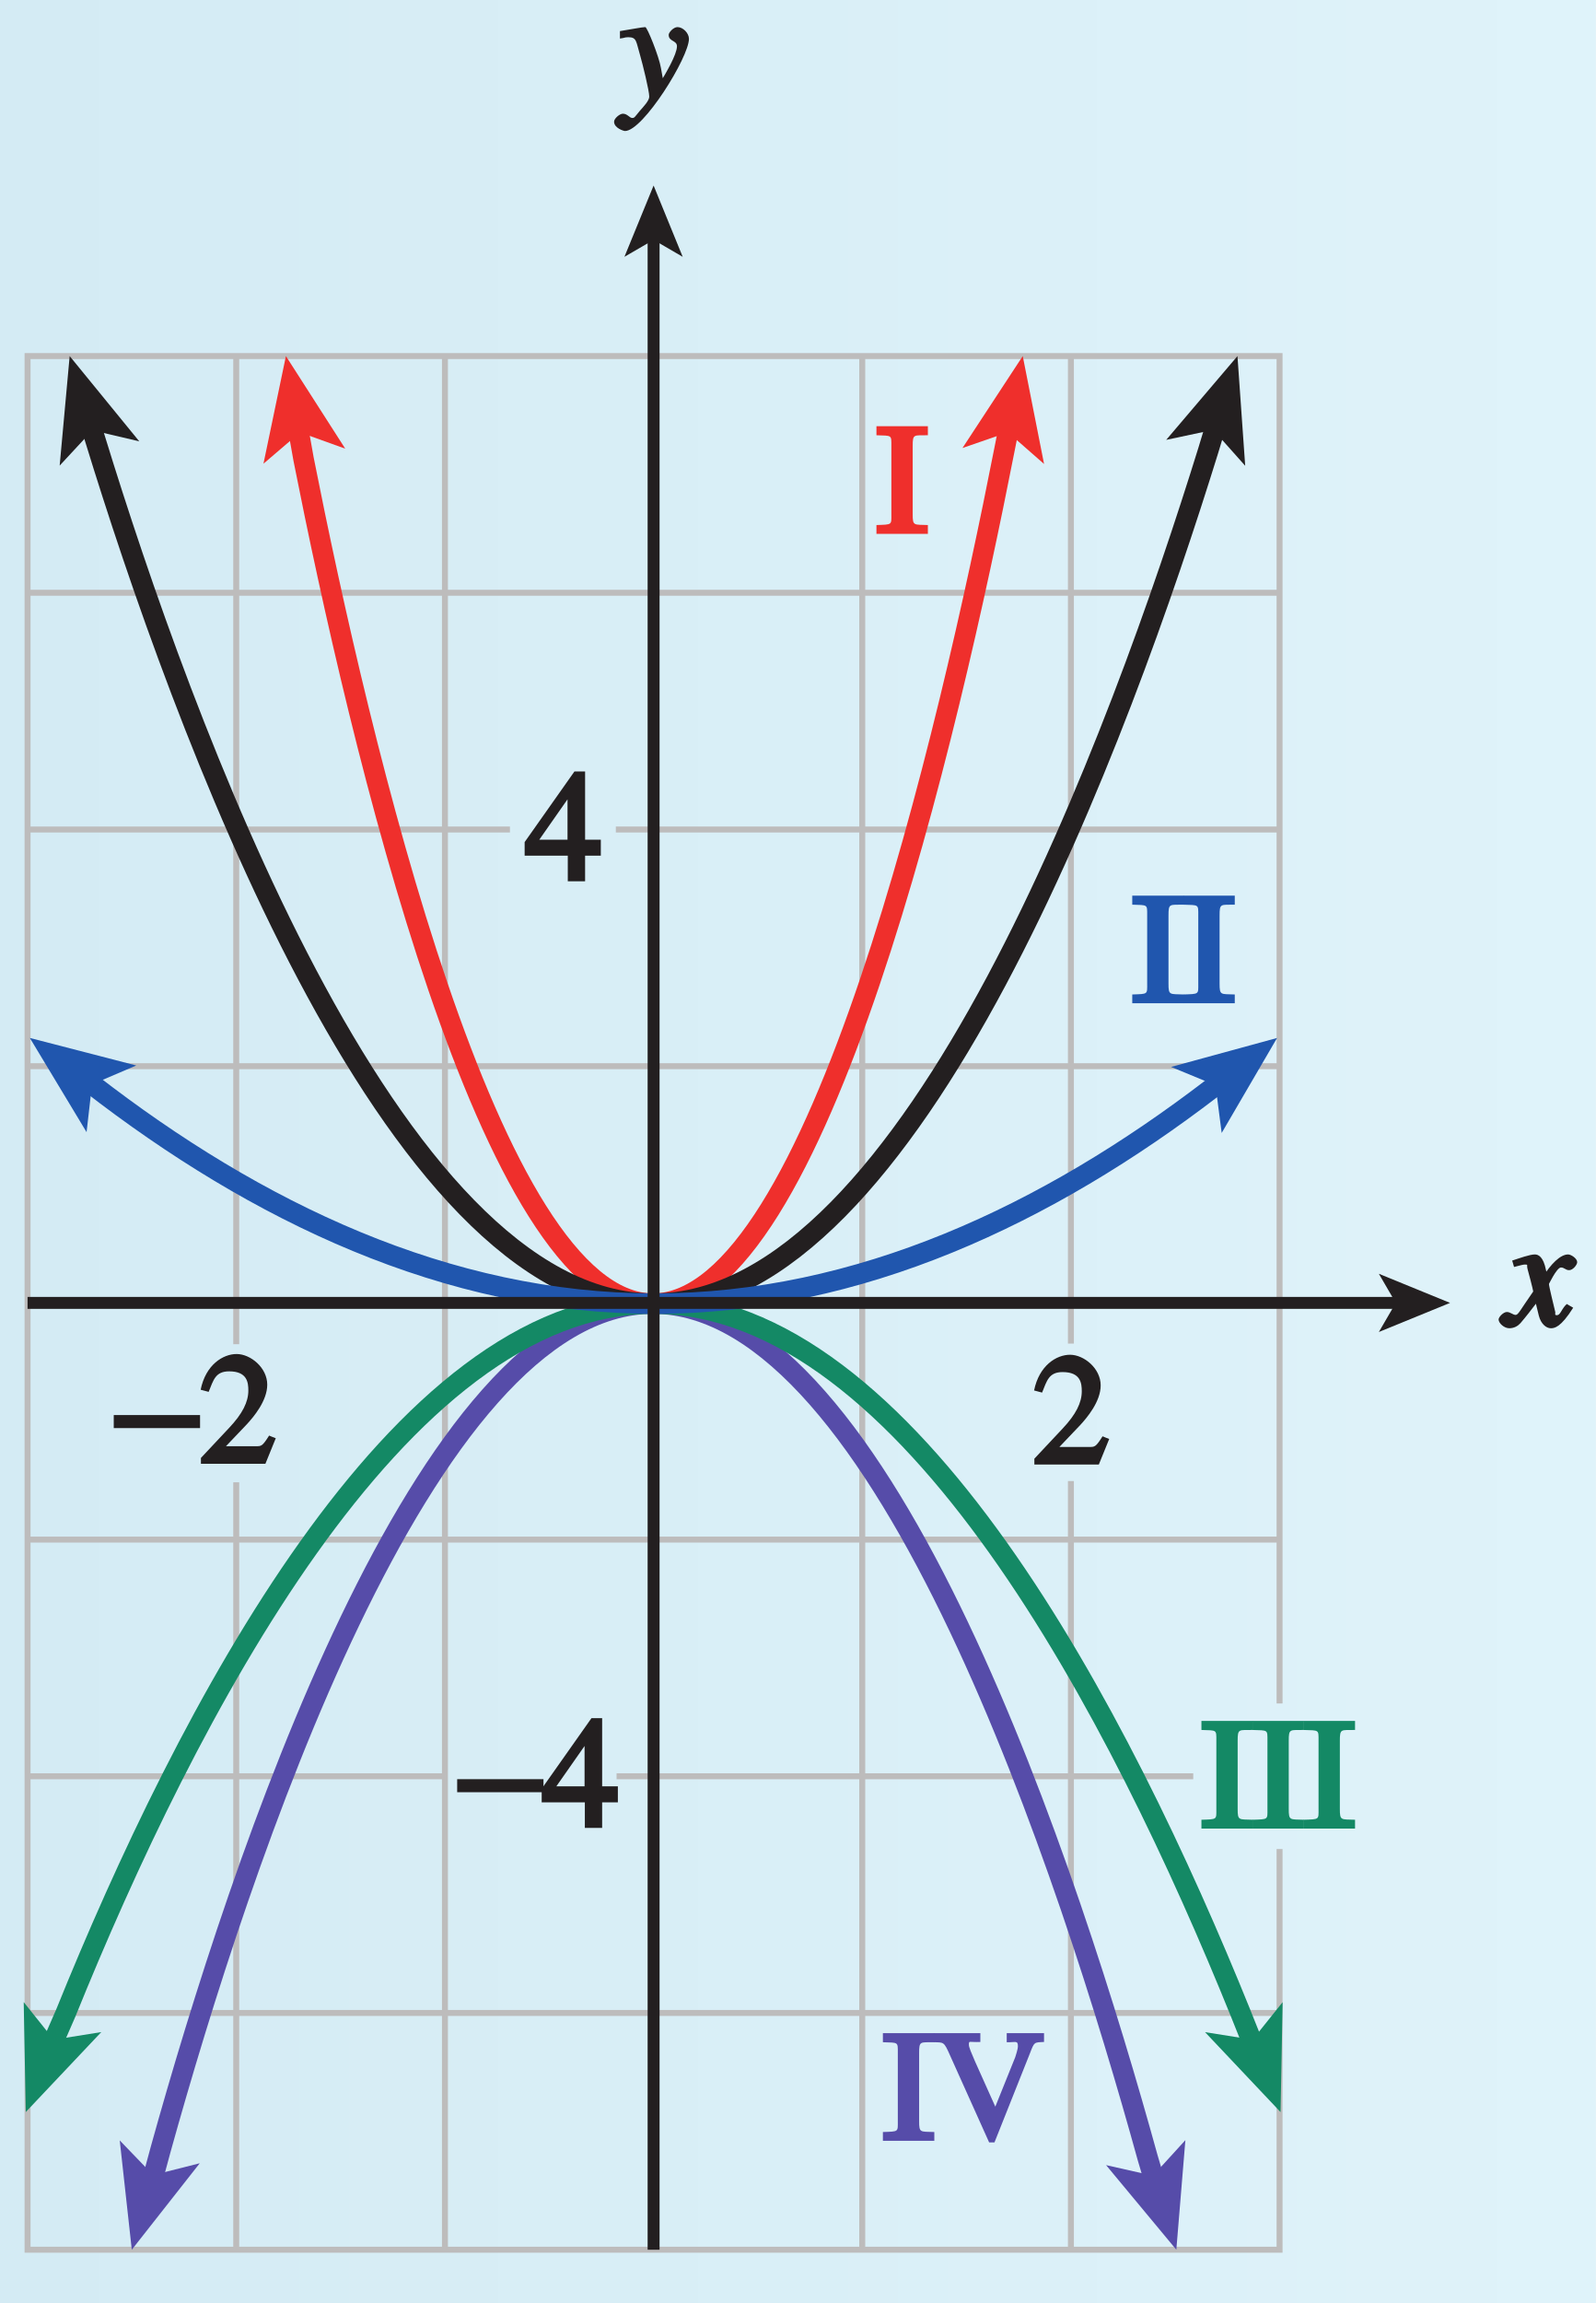
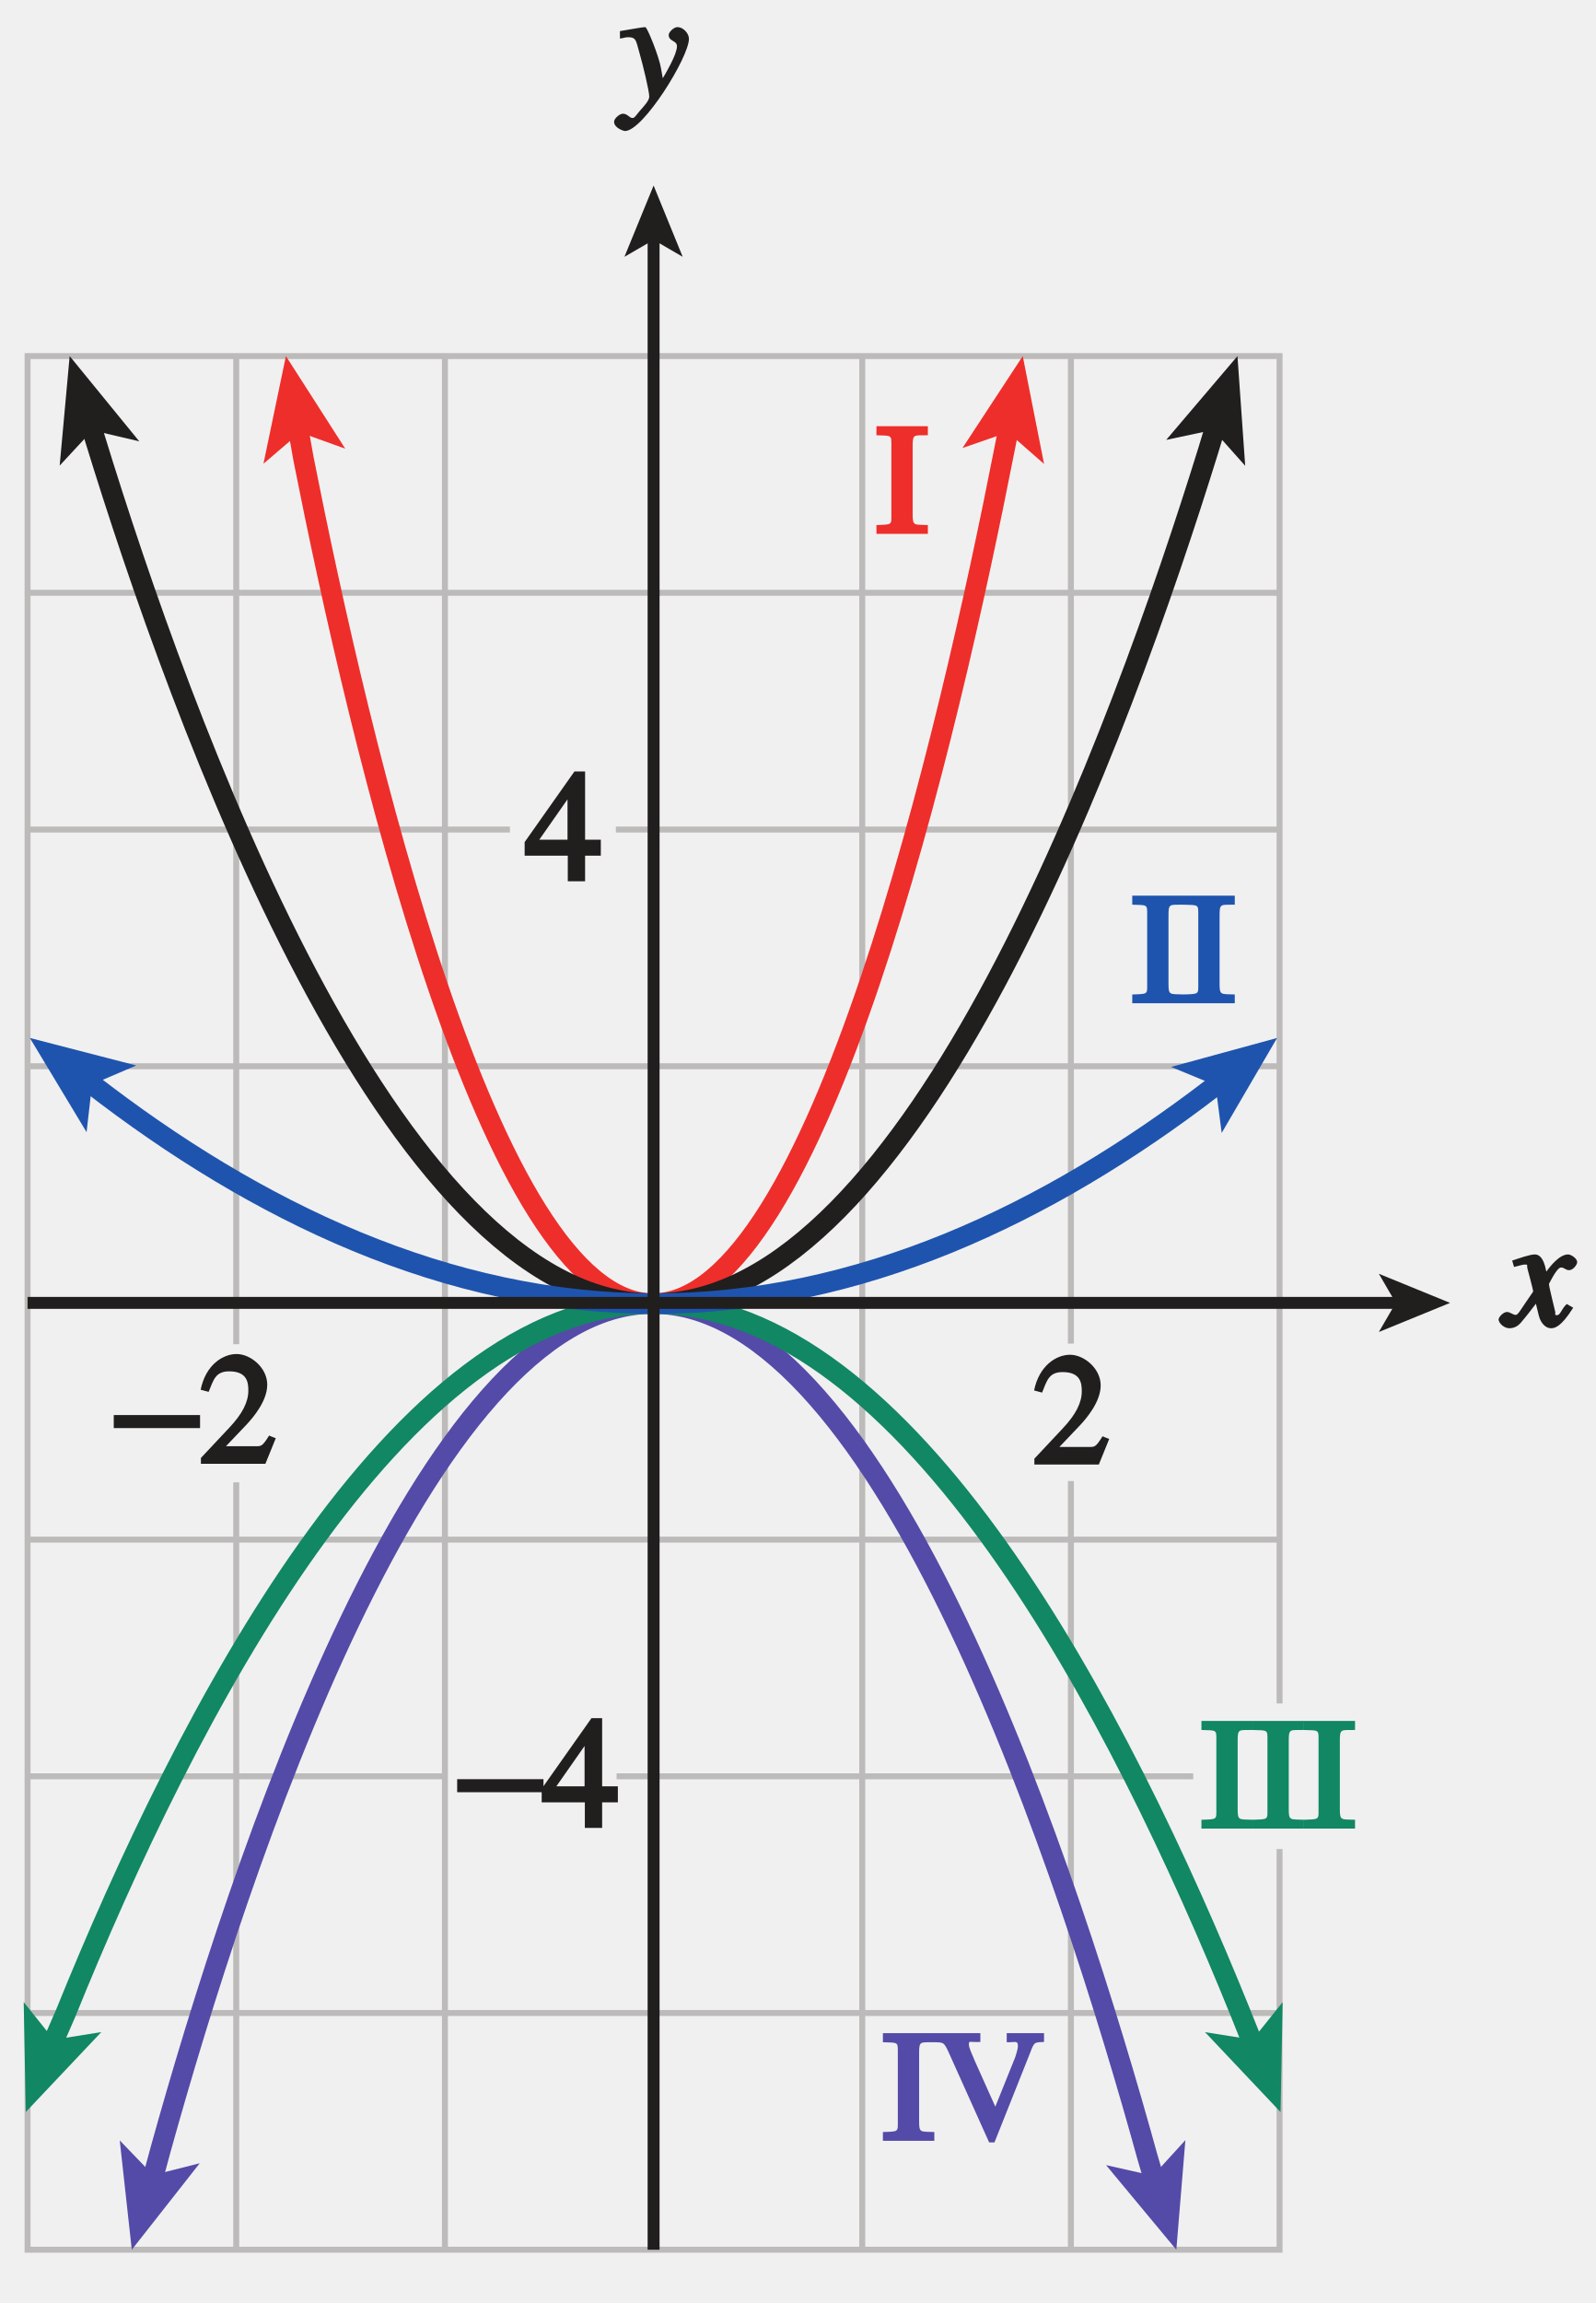
- <svg xmlns="http://www.w3.org/2000/svg" xmlns:xlink="http://www.w3.org/1999/xlink" width="93.6pt" height="135.042pt" viewBox="0 0 93.6 135.042" version="1.1">
-   <defs>
-     <g>
+ <svg xmlns="http://www.w3.org/2000/svg" xmlns:xlink="http://www.w3.org/1999/xlink" width="93.6pt" height="135.042pt" viewBox="0 0 93.6 135.042" version="1.1" id="svg2">
+   <defs id="defs4">
+     <g id="g6">
      <symbol overflow="visible" id="glyph0-0">
-         <path style="stroke:none;" d="" />
+         <path style="stroke:none;" d="" id="path9" />
      </symbol>
      <symbol overflow="visible" id="glyph0-1">
-         <path style="stroke:none;" d="M 0.141 -3.594 C 0.25 -3.625 0.312 -3.641 0.438 -3.641 C 0.953 -3.641 0.891 -3.391 1.141 -2.562 C 1.281 -2.078 1.672 -0.5 1.672 -0.156 C 1.672 0.078 1.344 0.422 1.109 0.688 C 0.812 1.047 0.812 1.094 0.672 1.094 C 0.516 1.094 0.391 0.844 0.125 0.844 C -0.062 0.844 -0.391 1.125 -0.391 1.312 C -0.391 1.688 0.172 1.859 0.25 1.859 C 1.312 1.859 4 -2.469 4 -3.547 C 4 -3.875 3.656 -4.234 3.328 -4.234 C 3.094 -4.234 2.812 -3.922 2.812 -3.781 C 2.812 -3.375 3.297 -3.469 3.297 -3.109 C 3.297 -2.625 2.641 -1.516 2.25 -0.875 L 2.547 -0.781 L 2.359 -1.828 C 2.25 -2.5 1.547 -4.25 1.438 -4.234 C 1.266 -4.234 0.562 -4.094 -0.047 -4 L -0.047 -3.562 Z M 0.141 -3.594 " />
+         <path style="stroke:none;" d="M 0.141 -3.594 C 0.25 -3.625 0.312 -3.641 0.438 -3.641 C 0.953 -3.641 0.891 -3.391 1.141 -2.562 C 1.281 -2.078 1.672 -0.5 1.672 -0.156 C 1.672 0.078 1.344 0.422 1.109 0.688 C 0.812 1.047 0.812 1.094 0.672 1.094 C 0.516 1.094 0.391 0.844 0.125 0.844 C -0.062 0.844 -0.391 1.125 -0.391 1.312 C -0.391 1.688 0.172 1.859 0.25 1.859 C 1.312 1.859 4 -2.469 4 -3.547 C 4 -3.875 3.656 -4.234 3.328 -4.234 C 3.094 -4.234 2.812 -3.922 2.812 -3.781 C 2.812 -3.375 3.297 -3.469 3.297 -3.109 C 3.297 -2.625 2.641 -1.516 2.25 -0.875 L 2.547 -0.781 L 2.359 -1.828 C 2.25 -2.5 1.547 -4.25 1.438 -4.234 C 1.266 -4.234 0.562 -4.094 -0.047 -4 L -0.047 -3.562 Z M 0.141 -3.594 " id="path12" />
      </symbol>
      <symbol overflow="visible" id="glyph0-2">
-         <path style="stroke:none;" d="M 3.484 -1.234 C 3.25 -0.969 3.188 -0.672 3 -0.672 C 2.828 -0.672 2.938 -0.75 2.891 -0.906 C 2.844 -1.125 2.531 -2.344 2.531 -2.516 L 2.484 -2.406 C 2.484 -2.406 2.984 -3.469 3.234 -3.469 C 3.438 -3.469 3.5 -3.312 3.719 -3.312 C 3.938 -3.312 4.188 -3.625 4.188 -3.781 C 4.188 -4 3.828 -4.234 3.656 -4.234 C 3.188 -4.234 2.641 -3.656 2.172 -2.922 L 2.469 -2.812 L 2.359 -3.312 C 2.203 -4.109 1.906 -4.234 1.703 -4.234 C 1.406 -4.234 0.812 -4.016 0.375 -3.875 L 0.484 -3.5 C 0.906 -3.609 1.031 -3.641 1.109 -3.641 C 1.344 -3.641 1.203 -3.641 1.281 -3.359 C 1.297 -3.328 1.609 -2.125 1.609 -2.062 C 0.844 -0.969 0.734 -0.688 0.578 -0.688 C 0.422 -0.688 0.266 -0.859 0.062 -0.859 C -0.141 -0.859 -0.422 -0.562 -0.422 -0.422 C -0.422 -0.203 -0.094 0.094 0.203 0.094 C 0.484 0.094 0.703 -0.031 0.859 -0.203 C 1.156 -0.547 1.531 -1.031 1.766 -1.344 L 1.938 -0.641 C 2.062 -0.156 2.375 0.094 2.641 0.094 C 2.844 0.094 3.219 0.062 3.953 -1.109 L 3.578 -1.328 Z M 3.484 -1.234 " />
+         <path style="stroke:none;" d="M 3.484 -1.234 C 3.25 -0.969 3.188 -0.672 3 -0.672 C 2.828 -0.672 2.938 -0.75 2.891 -0.906 C 2.844 -1.125 2.531 -2.344 2.531 -2.516 L 2.484 -2.406 C 2.484 -2.406 2.984 -3.469 3.234 -3.469 C 3.438 -3.469 3.5 -3.312 3.719 -3.312 C 3.938 -3.312 4.188 -3.625 4.188 -3.781 C 4.188 -4 3.828 -4.234 3.656 -4.234 C 3.188 -4.234 2.641 -3.656 2.172 -2.922 L 2.469 -2.812 L 2.359 -3.312 C 2.203 -4.109 1.906 -4.234 1.703 -4.234 C 1.406 -4.234 0.812 -4.016 0.375 -3.875 L 0.484 -3.5 C 0.906 -3.609 1.031 -3.641 1.109 -3.641 C 1.344 -3.641 1.203 -3.641 1.281 -3.359 C 1.297 -3.328 1.609 -2.125 1.609 -2.062 C 0.844 -0.969 0.734 -0.688 0.578 -0.688 C 0.422 -0.688 0.266 -0.859 0.062 -0.859 C -0.141 -0.859 -0.422 -0.562 -0.422 -0.422 C -0.422 -0.203 -0.094 0.094 0.203 0.094 C 0.484 0.094 0.703 -0.031 0.859 -0.203 C 1.156 -0.547 1.531 -1.031 1.766 -1.344 L 1.938 -0.641 C 2.062 -0.156 2.375 0.094 2.641 0.094 C 2.844 0.094 3.219 0.062 3.953 -1.109 L 3.578 -1.328 Z M 3.484 -1.234 " id="path15" />
      </symbol>
      <symbol overflow="visible" id="glyph1-0">
-         <path style="stroke:none;" d="" />
+         <path style="stroke:none;" d="" id="path18" />
      </symbol>
      <symbol overflow="visible" id="glyph1-1">
-         <path style="stroke:none;" d="M 0.156 0 L 3 0 L 3 -0.516 C 2.172 -0.547 2.109 -0.453 2.109 -1.156 L 2.109 -5.141 C 2.109 -5.875 2.172 -5.766 3 -5.781 L 3 -6.312 L -0.016 -6.312 L -0.016 -5.781 C 0.906 -5.75 0.859 -5.812 0.859 -5.141 L 0.859 -1.156 C 0.859 -0.516 0.922 -0.547 -0.016 -0.516 L -0.016 0 Z M 0.156 0 " />
+         <path style="stroke:none;" d="M 0.156 0 L 3 0 L 3 -0.516 C 2.172 -0.547 2.109 -0.453 2.109 -1.156 L 2.109 -5.141 C 2.109 -5.875 2.172 -5.766 3 -5.781 L 3 -6.312 L -0.016 -6.312 L -0.016 -5.781 C 0.906 -5.75 0.859 -5.812 0.859 -5.141 L 0.859 -1.156 C 0.859 -0.516 0.922 -0.547 -0.016 -0.516 L -0.016 0 Z M 0.156 0 " id="path21" />
      </symbol>
      <symbol overflow="visible" id="glyph1-2">
-         <path style="stroke:none;" d="M 6.266 -6.312 L 4.25 -6.312 L 4.25 -5.781 C 4.766 -5.766 4.906 -5.906 4.906 -5.547 C 4.906 -5.359 4.766 -4.969 4.75 -4.906 L 3.422 -1.609 L 3.75 -1.625 L 2.391 -4.656 C 2.188 -5.125 2.031 -5.484 2.031 -5.625 C 2.031 -5.906 2.031 -5.766 2.703 -5.797 L 2.703 -6.312 L -0.031 -6.312 L -0.031 -5.781 C 0.562 -5.766 0.562 -5.828 0.922 -5.016 L 3.219 0.094 L 3.531 0.094 L 5.609 -5.125 C 5.875 -5.812 5.844 -5.766 6.438 -5.797 L 6.438 -6.312 Z M 6.266 -6.312 " />
+         <path style="stroke:none;" d="M 6.266 -6.312 L 4.25 -6.312 L 4.25 -5.781 C 4.766 -5.766 4.906 -5.906 4.906 -5.547 C 4.906 -5.359 4.766 -4.969 4.75 -4.906 L 3.422 -1.609 L 3.75 -1.625 L 2.391 -4.656 C 2.188 -5.125 2.031 -5.484 2.031 -5.625 C 2.031 -5.906 2.031 -5.766 2.703 -5.797 L 2.703 -6.312 L -0.031 -6.312 L -0.031 -5.781 C 0.562 -5.766 0.562 -5.828 0.922 -5.016 L 3.219 0.094 L 3.531 0.094 L 5.609 -5.125 C 5.875 -5.812 5.844 -5.766 6.438 -5.797 L 6.438 -6.312 Z M 6.266 -6.312 " id="path24" />
      </symbol>
      <symbol overflow="visible" id="glyph1-3">
-         <path style="stroke:none;" d="M 4.25 -2.438 L 3.484 -2.438 L 3.484 -6.438 L 2.859 -6.438 L -0.062 -2.297 L -0.062 -1.5 L 2.469 -1.5 L 2.469 0 L 3.484 0 L 3.484 -1.5 L 4.406 -1.5 L 4.406 -2.438 Z M 2.625 -2.438 L 0.797 -2.438 L 2.688 -5.141 L 2.453 -5.141 L 2.453 -2.438 Z M 2.625 -2.438 " />
+         <path style="stroke:none;" d="M 4.25 -2.438 L 3.484 -2.438 L 3.484 -6.438 L 2.859 -6.438 L -0.062 -2.297 L -0.062 -1.5 L 2.469 -1.5 L 2.469 0 L 3.484 0 L 3.484 -1.5 L 4.406 -1.5 L 4.406 -2.438 Z M 2.625 -2.438 L 0.797 -2.438 L 2.688 -5.141 L 2.453 -5.141 L 2.453 -2.438 Z M 2.625 -2.438 " id="path27" />
      </symbol>
      <symbol overflow="visible" id="glyph1-4">
-         <path style="stroke:none;" d="M 4.281 -1.578 L 4.094 -1.656 C 3.688 -1.016 3.641 -1.031 3.297 -1.031 L 1.562 -1.031 L 2.781 -2.312 C 3.172 -2.734 3.984 -3.688 3.984 -4.641 C 3.984 -5.641 3 -6.438 2.188 -6.438 C 1.391 -6.438 0.375 -5.812 0.078 -4.344 L 0.547 -4.219 C 0.828 -4.906 0.938 -5.422 1.75 -5.422 C 2.812 -5.422 2.875 -4.766 2.875 -4.297 C 2.875 -3.625 2.531 -2.938 1.75 -2.109 L 0.094 -0.344 L 0.094 0 L 3.875 0 L 4.484 -1.5 Z M 4.281 -1.578 " />
+         <path style="stroke:none;" d="M 4.281 -1.578 L 4.094 -1.656 C 3.688 -1.016 3.641 -1.031 3.297 -1.031 L 1.562 -1.031 L 2.781 -2.312 C 3.172 -2.734 3.984 -3.688 3.984 -4.641 C 3.984 -5.641 3 -6.438 2.188 -6.438 C 1.391 -6.438 0.375 -5.812 0.078 -4.344 L 0.547 -4.219 C 0.828 -4.906 0.938 -5.422 1.75 -5.422 C 2.812 -5.422 2.875 -4.766 2.875 -4.297 C 2.875 -3.625 2.531 -2.938 1.75 -2.109 L 0.094 -0.344 L 0.094 0 L 3.875 0 L 4.484 -1.5 Z M 4.281 -1.578 " id="path30" />
      </symbol>
      <symbol overflow="visible" id="glyph2-0">
-         <path style="stroke:none;" d="" />
+         <path style="stroke:none;" d="" id="path33" />
      </symbol>
      <symbol overflow="visible" id="glyph2-1">
-         <path style="stroke:none;" d="M 0.094 -2.094 L 4.984 -2.094 L 4.984 -2.859 L -0.078 -2.859 L -0.078 -2.094 Z M 0.094 -2.094 " />
+         <path style="stroke:none;" d="M 0.094 -2.094 L 4.984 -2.094 L 4.984 -2.859 L -0.078 -2.859 L -0.078 -2.094 Z M 0.094 -2.094 " id="path36" />
      </symbol>
    </g>
    <linearGradient id="linear0" gradientUnits="userSpaceOnUse" x1="157.495" y1="128" x2="223.686" y2="128" gradientTransform="matrix(1.4141,0,0,0.6795,-222.7142,-18.7458)">
-       <stop offset="0" style="stop-color:rgb(83.293%,92.305%,95.808%);stop-opacity:1;" />
-       <stop offset="0.125" style="stop-color:rgb(83.569%,92.491%,95.958%);stop-opacity:1;" />
-       <stop offset="0.25" style="stop-color:rgb(84.125%,92.865%,96.257%);stop-opacity:1;" />
-       <stop offset="0.375" style="stop-color:rgb(84.68%,93.239%,96.555%);stop-opacity:1;" />
-       <stop offset="0.5" style="stop-color:rgb(85.239%,93.614%,96.854%);stop-opacity:1;" />
-       <stop offset="0.625" style="stop-color:rgb(85.797%,93.988%,97.153%);stop-opacity:1;" />
-       <stop offset="0.75" style="stop-color:rgb(86.36%,94.365%,97.453%);stop-opacity:1;" />
-       <stop offset="0.875" style="stop-color:rgb(86.923%,94.742%,97.752%);stop-opacity:1;" />
-       <stop offset="1" style="stop-color:rgb(87.489%,95.117%,98.051%);stop-opacity:1;" />
+       <stop offset="0" style="stop-color:rgb(83.293%,92.305%,95.808%);stop-opacity:1;" id="stop39" />
+       <stop offset="0.125" style="stop-color:rgb(83.569%,92.491%,95.958%);stop-opacity:1;" id="stop41" />
+       <stop offset="0.25" style="stop-color:rgb(84.125%,92.865%,96.257%);stop-opacity:1;" id="stop43" />
+       <stop offset="0.375" style="stop-color:rgb(84.68%,93.239%,96.555%);stop-opacity:1;" id="stop45" />
+       <stop offset="0.5" style="stop-color:rgb(85.239%,93.614%,96.854%);stop-opacity:1;" id="stop47" />
+       <stop offset="0.625" style="stop-color:rgb(85.797%,93.988%,97.153%);stop-opacity:1;" id="stop49" />
+       <stop offset="0.75" style="stop-color:rgb(86.36%,94.365%,97.453%);stop-opacity:1;" id="stop51" />
+       <stop offset="0.875" style="stop-color:rgb(86.923%,94.742%,97.752%);stop-opacity:1;" id="stop53" />
+       <stop offset="1" style="stop-color:rgb(87.489%,95.117%,98.051%);stop-opacity:1;" id="stop55" />
    </linearGradient>
    <clipPath id="clip1">
-       <path d="M 1.316 20 L 76 20 L 76 132.875 L 1.316 132.875 Z M 1.316 20 " />
+       <path d="M 1.316 20 L 76 20 L 76 132.875 L 1.316 132.875 Z M 1.316 20 " id="path58" />
    </clipPath>
    <clipPath id="clip2">
-       <path d="M 1.316 17 L 79 17 L 79 84 L 1.316 84 Z M 1.316 17 " />
+       <path d="M 1.316 17 L 79 17 L 79 84 L 1.316 84 Z M 1.316 17 " id="path61" />
    </clipPath>
    <clipPath id="clip3">
-       <path d="M 1.316 69 L 76 69 L 76 132.875 L 1.316 132.875 Z M 1.316 69 " />
+       <path d="M 1.316 69 L 76 69 L 76 132.875 L 1.316 132.875 Z M 1.316 69 " id="path64" />
    </clipPath>
    <clipPath id="clip4">
-       <path d="M 1.316 69 L 81 69 L 81 128 L 1.316 128 Z M 1.316 69 " />
+       <path d="M 1.316 69 L 81 69 L 81 128 L 1.316 128 Z M 1.316 69 " id="path67" />
    </clipPath>
    <clipPath id="clip5">
-       <path d="M 1.316 56 L 79 56 L 79 84 L 1.316 84 Z M 1.316 56 " />
+       <path d="M 1.316 56 L 79 56 L 79 84 L 1.316 84 Z M 1.316 56 " id="path70" />
    </clipPath>
    <clipPath id="clip6">
-       <path d="M 37 13 L 39 13 L 39 132.875 L 37 132.875 Z M 37 13 " />
+       <path d="M 37 13 L 39 13 L 39 132.875 L 37 132.875 Z M 37 13 " id="path73" />
    </clipPath>
    <clipPath id="clip7">
-       <path d="M 87 73 L 92.727 73 L 92.727 78 L 87 78 Z M 87 73 " />
+       <path d="M 87 73 L 92.727 73 L 92.727 78 L 87 78 Z M 87 73 " id="path76" />
    </clipPath>
    <clipPath id="clip8">
-       <path d="M 1.316 76 L 83 76 L 83 77 L 1.316 77 Z M 1.316 76 " />
+       <path d="M 1.316 76 L 83 76 L 83 77 L 1.316 77 Z M 1.316 76 " id="path79" />
    </clipPath>
    <clipPath id="clip9">
-       <path d="M 1.316 117 L 6 117 L 6 124 L 1.316 124 Z M 1.316 117 " />
+       <path d="M 1.316 117 L 6 117 L 6 124 L 1.316 124 Z M 1.316 117 " id="path82" />
    </clipPath>
    <clipPath id="clip10">
-       <path d="M 1.316 60 L 8 60 L 8 67 L 1.316 67 Z M 1.316 60 " />
+       <path d="M 1.316 60 L 8 60 L 8 67 L 1.316 67 Z M 1.316 60 " id="path85" />
    </clipPath>
  </defs>
-   <g id="surface1">
-     <path style=" stroke:none;fill-rule:nonzero;fill:url(#linear0);" d="M 0 0 L 0 135.043 L 93.602 135.043 L 93.602 0 Z M 0 0 " />
-     <g clip-path="url(#clip1)" clip-rule="nonzero">
-       <path style="fill:none;stroke-width:0.35;stroke-linecap:butt;stroke-linejoin:miter;stroke:rgb(74.12%,73.648%,73.766%);stroke-opacity:1;stroke-miterlimit:4;" d="M 523.265 423.792 L 523.265 400.296 L 449.831 400.296 L 449.831 511.335 L 523.265 511.335 L 523.265 432.327 M 462.07 453.394 L 462.07 511.335 M 462.07 400.296 L 462.07 445.296 M 474.312 400.296 L 474.312 511.335 M 486.55 400.296 L 486.55 511.335 M 498.788 400.296 L 498.788 511.335 M 511.027 453.429 L 511.027 511.335 M 511.027 400.296 L 511.027 445.37 M 449.831 497.456 L 523.265 497.456 M 484.335 483.574 L 523.265 483.574 M 449.831 483.574 L 478.124 483.574 M 449.831 469.695 L 523.265 469.695 M 449.831 455.816 L 523.265 455.816 M 449.831 441.937 L 523.265 441.937 M 484.378 428.058 L 518.202 428.058 M 449.831 428.058 L 474.312 428.058 M 449.831 414.179 L 523.265 414.179 " transform="matrix(1,0,0,-1,-448.2142,532.2142)" />
+   <g style="clip-rule:nonzero" id="g90" clip-path="url(#clip1)">
+     <path id="path92" transform="matrix(1,0,0,-1,-448.2142,532.2142)" d="m 523.265,423.792 0,-23.496 -73.434,0 0,111.039 73.434,0 0,-79.008 m -61.195,21.066 0,57.941 m 0,-111.039 0,45 m 12.242,-45 0,111.039 m 12.238,-111.039 0,111.039 m 12.238,-111.039 0,111.039 m 12.238,-57.906 0,57.906 m 0,-111.039 0,45.074 m -61.195,52.086 73.434,0 m -38.93,-13.883 38.93,0 m -73.434,0 28.293,0 m -28.293,-13.879 73.434,0 m -73.434,-13.879 73.434,0 m -73.434,-13.879 73.434,0 m -38.887,-13.879 33.824,0 m -68.371,0 24.48,0 m -24.48,-13.879 73.434,0" style="fill:none;stroke:#bdbaba;stroke-width:0.35;stroke-linecap:butt;stroke-linejoin:miter;stroke-miterlimit:4;stroke-opacity:1" />
+   </g>
+   <path id="path94" d="m 59.371,24.07 -0.469,2.355 c -3.207,16.344 -10.938,50.016 -20.598,50.016 -9.562,0 -17.234,-33.008 -20.5,-49.523 L 17.141,23.188" style="fill:none;stroke:#ee2e2b;stroke-width:1.2;stroke-linecap:butt;stroke-linejoin:miter;stroke-miterlimit:4;stroke-opacity:1" />
+   <g style="clip-rule:nonzero" id="g96" clip-path="url(#clip2)">
+     <path id="path98" transform="matrix(1,0,0,-1,-448.2142,532.2142)" d="m 453.23,508.277 0.578,-1.859 c 4.945,-16.09 17.273,-50.645 32.734,-50.645 15.27,0 27.484,33.715 32.547,50.047 l 0.68,2.25" style="fill:none;stroke:#211e1e;stroke-width:1.2;stroke-linecap:butt;stroke-linejoin:miter;stroke-miterlimit:4;stroke-opacity:1" />
+   </g>
+   <g style="clip-rule:nonzero" id="g100" clip-path="url(#clip3)">
+     <path id="path102" transform="matrix(1,0,0,-1,-448.2142,532.2142)" d="m 516.538,402.269 -1.012,3.426 c -4.504,16.32 -15.395,50.078 -29.012,50.078 -13.48,0 -24.289,-33.086 -28.875,-49.582 l -0.805,-2.977" style="fill:none;stroke:#544aa8;stroke-width:1.2;stroke-linecap:butt;stroke-linejoin:miter;stroke-miterlimit:4;stroke-opacity:1" />
+   </g>
+   <g style="clip-rule:nonzero" id="g104" clip-path="url(#clip4)">
+     <path id="path106" transform="matrix(1,0,0,-1,-448.2142,532.2142)" d="m 522.027,411.55 -1.051,2.629 c -7.008,17.328 -19.457,41.594 -34.449,41.594 -14.996,0 -27.441,-24.266 -34.453,-41.594 l -1.035,-2.379" style="fill:none;stroke:#118763;stroke-width:1.2;stroke-linecap:butt;stroke-linejoin:miter;stroke-miterlimit:4;stroke-opacity:1" />
+   </g>
+   <g style="clip-rule:nonzero" id="g108" clip-path="url(#clip5)">
+     <path id="path110" transform="matrix(1,0,0,-1,-448.2142,532.2142)" d="m 453.523,468.695 c 9.703,-7.523 20.902,-12.922 33.078,-12.922 12.016,0 23.078,5.258 32.691,12.621 l 0.91,0.828" style="fill:none;stroke:#1e54ae;stroke-width:1.2;stroke-linecap:butt;stroke-linejoin:miter;stroke-miterlimit:4;stroke-opacity:1" />
+   </g>
+   <g id="g112" style="fill:#211e1e;fill-opacity:1">
+     <use height="100%" width="100%" id="use114" y="5.823" x="36.409" xlink:href="#glyph0-1" />
+   </g>
+   <g style="clip-rule:nonzero" id="g116" clip-path="url(#clip6)">
+     <path id="path118" transform="matrix(1,0,0,-1,-448.2142,532.2142)" d="m 486.55,400.296 0,118.07" style="fill:none;stroke:#211e1e;stroke-width:0.7;stroke-linecap:butt;stroke-linejoin:miter;stroke-miterlimit:4;stroke-opacity:1" />
+   </g>
+   <path id="path120" d="m 38.336,10.879 1.707,4.18 -1.707,-0.992 -1.711,0.992 1.711,-4.18" style="fill:#211e1e;fill-opacity:1;fill-rule:nonzero;stroke:none" />
+   <g style="clip-rule:nonzero" id="g122" clip-path="url(#clip7)">
+     <g id="g124" style="fill:#211e1e;fill-opacity:1">
+       <use height="100%" width="100%" id="use126" y="77.791" x="88.32" xlink:href="#glyph0-2" />
    </g>
-     <path style="fill:none;stroke-width:1.2;stroke-linecap:butt;stroke-linejoin:miter;stroke:rgb(93.61%,18.434%,17.378%);stroke-opacity:1;stroke-miterlimit:4;" d="M 507.585 508.144 L 507.117 505.788 C 503.91 489.445 496.179 455.773 486.519 455.773 C 476.956 455.773 469.285 488.781 466.019 505.296 L 465.355 509.027 " transform="matrix(1,0,0,-1,-448.2142,532.2142)" />
-     <g clip-path="url(#clip2)" clip-rule="nonzero">
-       <path style="fill:none;stroke-width:1.2;stroke-linecap:butt;stroke-linejoin:miter;stroke:rgb(13.73%,12.16%,12.549%);stroke-opacity:1;stroke-miterlimit:4;" d="M 453.23 508.277 L 453.808 506.417 C 458.753 490.327 471.081 455.773 486.542 455.773 C 501.812 455.773 514.027 489.488 519.089 505.82 L 519.769 508.07 " transform="matrix(1,0,0,-1,-448.2142,532.2142)" />
-     </g>
-     <g clip-path="url(#clip3)" clip-rule="nonzero">
-       <path style="fill:none;stroke-width:1.2;stroke-linecap:butt;stroke-linejoin:miter;stroke:rgb(33.749%,29.781%,66.321%);stroke-opacity:1;stroke-miterlimit:4;" d="M 516.538 402.269 L 515.527 405.695 C 511.023 422.015 500.132 455.773 486.515 455.773 C 473.035 455.773 462.226 422.687 457.64 406.191 L 456.835 403.214 " transform="matrix(1,0,0,-1,-448.2142,532.2142)" />
-     </g>
-     <g clip-path="url(#clip4)" clip-rule="nonzero">
-       <path style="fill:none;stroke-width:1.2;stroke-linecap:butt;stroke-linejoin:miter;stroke:rgb(7.799%,53.665%,39.754%);stroke-opacity:1;stroke-miterlimit:4;" d="M 522.027 411.55 L 520.976 414.179 C 513.968 431.507 501.519 455.773 486.527 455.773 C 471.531 455.773 459.085 431.507 452.074 414.179 L 451.038 411.8 " transform="matrix(1,0,0,-1,-448.2142,532.2142)" />
-     </g>
-     <g clip-path="url(#clip5)" clip-rule="nonzero">
-       <path style="fill:none;stroke-width:1.2;stroke-linecap:butt;stroke-linejoin:miter;stroke:rgb(12.627%,33.806%,68.193%);stroke-opacity:1;stroke-miterlimit:4;" d="M 453.523 468.695 C 463.226 461.171 474.425 455.773 486.601 455.773 C 498.617 455.773 509.679 461.031 519.292 468.394 L 520.202 469.222 " transform="matrix(1,0,0,-1,-448.2142,532.2142)" />
-     </g>
-     <g style="fill:rgb(13.73%,12.16%,12.549%);fill-opacity:1;">
-       <use xlink:href="#glyph0-1" x="36.409" y="5.823" />
-     </g>
-     <g clip-path="url(#clip6)" clip-rule="nonzero">
-       <path style="fill:none;stroke-width:0.7;stroke-linecap:butt;stroke-linejoin:miter;stroke:rgb(13.73%,12.16%,12.549%);stroke-opacity:1;stroke-miterlimit:4;" d="M 486.55 400.296 L 486.55 518.367 " transform="matrix(1,0,0,-1,-448.2142,532.2142)" />
-     </g>
-     <path style=" stroke:none;fill-rule:nonzero;fill:rgb(13.73%,12.16%,12.549%);fill-opacity:1;" d="M 38.336 10.879 L 40.043 15.059 L 38.336 14.066 L 36.625 15.059 L 38.336 10.879 " />
-     <g clip-path="url(#clip7)" clip-rule="nonzero">
-       <g style="fill:rgb(13.73%,12.16%,12.549%);fill-opacity:1;">
-         <use xlink:href="#glyph0-2" x="88.32" y="77.791" />
-       </g>
-     </g>
-     <g clip-path="url(#clip8)" clip-rule="nonzero">
-       <path style="fill:none;stroke-width:0.7;stroke-linecap:butt;stroke-linejoin:miter;stroke:rgb(13.73%,12.16%,12.549%);stroke-opacity:1;stroke-miterlimit:4;" d="M 530.3 455.816 L 449.831 455.816 " transform="matrix(1,0,0,-1,-448.2142,532.2142)" />
-     </g>
-     <path style=" stroke:none;fill-rule:nonzero;fill:rgb(13.73%,12.16%,12.549%);fill-opacity:1;" d="M 85.051 76.398 L 80.875 78.105 L 81.867 76.398 L 80.875 74.691 L 85.051 76.398 " />
-     <path style=" stroke:none;fill-rule:nonzero;fill:rgb(13.73%,12.16%,12.549%);fill-opacity:1;" d="M 4.086 20.879 L 8.168 25.879 L 5.418 25.234 L 3.5 27.301 L 4.086 20.879 " />
-     <path style=" stroke:none;fill-rule:nonzero;fill:rgb(13.73%,12.16%,12.549%);fill-opacity:1;" d="M 72.582 20.879 L 73.035 27.312 L 71.16 25.207 L 68.402 25.793 L 72.582 20.879 " />
-     <path style=" stroke:none;fill-rule:nonzero;fill:rgb(12.627%,33.806%,68.193%);fill-opacity:1;" d="M 74.906 60.863 L 71.656 66.434 L 71.293 63.637 L 68.688 62.562 L 74.906 60.863 " />
-     <path style=" stroke:none;fill-rule:nonzero;fill:rgb(7.799%,53.665%,39.754%);fill-opacity:1;" d="M 75.109 123.848 L 70.68 119.16 L 73.469 119.602 L 75.23 117.402 L 75.109 123.848 " />
-     <path style=" stroke:none;fill-rule:nonzero;fill:rgb(33.749%,29.781%,66.321%);fill-opacity:1;" d="M 68.996 131.918 L 64.875 126.957 L 67.625 127.578 L 69.527 125.492 L 68.996 131.918 " />
-     <g clip-path="url(#clip9)" clip-rule="nonzero">
-       <path style=" stroke:none;fill-rule:nonzero;fill:rgb(7.799%,53.665%,39.754%);fill-opacity:1;" d="M 1.512 123.844 L 5.941 119.156 L 3.152 119.602 L 1.391 117.398 L 1.512 123.844 " />
-     </g>
-     <path style=" stroke:none;fill-rule:nonzero;fill:rgb(33.749%,29.781%,66.321%);fill-opacity:1;" d="M 7.73 131.918 L 11.715 126.848 L 8.98 127.539 L 7.023 125.508 L 7.73 131.918 " />
-     <g clip-path="url(#clip10)" clip-rule="nonzero">
-       <path style=" stroke:none;fill-rule:nonzero;fill:rgb(12.627%,33.806%,68.193%);fill-opacity:1;" d="M 1.75 60.863 L 7.992 62.477 L 5.398 63.586 L 5.078 66.387 L 1.75 60.863 " />
-     </g>
-     <path style=" stroke:none;fill-rule:nonzero;fill:rgb(93.61%,18.434%,17.378%);fill-opacity:1;" d="M 59.988 20.879 L 61.238 27.207 L 59.117 25.348 L 56.453 26.27 L 59.988 20.879 " />
-     <path style=" stroke:none;fill-rule:nonzero;fill:rgb(93.61%,18.434%,17.378%);fill-opacity:1;" d="M 16.77 20.879 L 20.25 26.309 L 17.598 25.355 L 15.453 27.191 L 16.77 20.879 " />
-     <g style="fill:rgb(7.799%,53.665%,39.754%);fill-opacity:1;">
-       <use xlink:href="#glyph1-1" x="70.484" y="107.222" />
-       <use xlink:href="#glyph1-1" x="73.481" y="107.222" />
-       <use xlink:href="#glyph1-1" x="76.478" y="107.222" />
-     </g>
-     <g style="fill:rgb(33.749%,29.781%,66.321%);fill-opacity:1;">
-       <use xlink:href="#glyph1-1" x="51.801" y="125.532" />
-       <use xlink:href="#glyph1-2" x="54.798" y="125.532" />
-     </g>
-     <g style="fill:rgb(12.627%,33.806%,68.193%);fill-opacity:1;">
-       <use xlink:href="#glyph1-1" x="66.427" y="58.829" />
-       <use xlink:href="#glyph1-1" x="69.424" y="58.829" />
-     </g>
-     <g style="fill:rgb(93.61%,18.434%,17.378%);fill-opacity:1;">
-       <use xlink:href="#glyph1-1" x="51.423" y="31.303" />
-     </g>
-     <g style="fill:rgb(13.73%,12.16%,12.549%);fill-opacity:1;">
-       <use xlink:href="#glyph1-3" x="30.834" y="51.675" />
-     </g>
-     <g style="fill:rgb(13.73%,12.16%,12.549%);fill-opacity:1;">
-       <use xlink:href="#glyph2-1" x="26.893" y="107.185" />
-     </g>
-     <g style="fill:rgb(13.73%,12.16%,12.549%);fill-opacity:1;">
-       <use xlink:href="#glyph1-3" x="31.834" y="107.185" />
-     </g>
-     <g style="fill:rgb(13.73%,12.16%,12.549%);fill-opacity:1;">
-       <use xlink:href="#glyph2-1" x="6.75" y="85.834" />
-     </g>
-     <g style="fill:rgb(13.73%,12.16%,12.549%);fill-opacity:1;">
-       <use xlink:href="#glyph1-4" x="11.691" y="85.834" />
-     </g>
-     <g style="fill:rgb(13.73%,12.16%,12.549%);fill-opacity:1;">
-       <use xlink:href="#glyph1-4" x="60.575" y="85.877" />
-     </g>
-     <path style="fill:none;stroke-width:0.5;stroke-linecap:butt;stroke-linejoin:miter;stroke:rgb(100%,100%,100%);stroke-opacity:1;stroke-miterlimit:10;" d="M 41.999 803.999 L 41.999 779.999 M -0.001 761.999 L 23.999 761.999 M 653.999 803.999 L 653.999 779.999 M 695.999 761.999 L 671.999 761.999 M 41.999 -0.001 L 41.999 23.999 M -0.001 41.999 L 23.999 41.999 M 653.999 -0.001 L 653.999 23.999 M 695.999 41.999 L 671.999 41.999 " transform="matrix(1,0,0,-1,-448.2142,532.2142)" />
-     <path style="fill:none;stroke-width:0.25;stroke-linecap:butt;stroke-linejoin:miter;stroke:rgb(0%,0%,0%);stroke-opacity:1;stroke-miterlimit:10;" d="M 41.999 803.999 L 41.999 779.999 M -0.001 761.999 L 23.999 761.999 M 653.999 803.999 L 653.999 779.999 M 695.999 761.999 L 671.999 761.999 M 41.999 -0.001 L 41.999 23.999 M -0.001 41.999 L 23.999 41.999 M 653.999 -0.001 L 653.999 23.999 M 695.999 41.999 L 671.999 41.999 " transform="matrix(1,0,0,-1,-448.2142,532.2142)" />
-     <path style="fill:none;stroke-width:0.5;stroke-linecap:butt;stroke-linejoin:miter;stroke:rgb(100%,100%,100%);stroke-opacity:1;stroke-miterlimit:10;" d="M 323.999 791.999 L 371.999 791.999 M 323.999 11.999 L 371.999 11.999 M 11.999 425.999 L 11.999 377.999 M 683.999 425.999 L 683.999 377.999 M 347.999 803.999 L 347.999 779.999 M 347.999 23.999 L 347.999 -0.001 M -0.001 401.999 L 23.999 401.999 M 671.999 401.999 L 695.999 401.999 M 347.999 791.999 L 353.999 791.999 C 353.999 788.687 351.312 785.999 347.999 785.999 C 344.687 785.999 341.999 788.687 341.999 791.999 C 341.999 795.312 344.687 797.999 347.999 797.999 C 351.312 797.999 353.999 795.312 353.999 791.999 M 347.999 11.999 L 353.999 11.999 C 353.999 8.687 351.312 5.999 347.999 5.999 C 344.687 5.999 341.999 8.687 341.999 11.999 C 341.999 15.312 344.687 17.999 347.999 17.999 C 351.312 17.999 353.999 15.312 353.999 11.999 M 11.999 401.999 L 17.999 401.999 C 17.999 398.687 15.312 395.999 11.999 395.999 C 8.687 395.999 5.999 398.687 5.999 401.999 C 5.999 405.312 8.687 407.999 11.999 407.999 C 15.312 407.999 17.999 405.312 17.999 401.999 M 683.999 401.999 L 689.999 401.999 C 689.999 398.687 687.312 395.999 683.999 395.999 C 680.687 395.999 677.999 398.687 677.999 401.999 C 677.999 405.312 680.687 407.999 683.999 407.999 C 687.312 407.999 689.999 405.312 689.999 401.999 " transform="matrix(1,0,0,-1,-448.2142,532.2142)" />
-     <path style="fill:none;stroke-width:0.25;stroke-linecap:butt;stroke-linejoin:miter;stroke:rgb(0%,0%,0%);stroke-opacity:1;stroke-miterlimit:10;" d="M 323.999 791.999 L 371.999 791.999 M 323.999 11.999 L 371.999 11.999 M 11.999 425.999 L 11.999 377.999 M 683.999 425.999 L 683.999 377.999 M 347.999 803.999 L 347.999 779.999 M 347.999 23.999 L 347.999 -0.001 M -0.001 401.999 L 23.999 401.999 M 671.999 401.999 L 695.999 401.999 M 347.999 791.999 L 353.999 791.999 C 353.999 788.687 351.312 785.999 347.999 785.999 C 344.687 785.999 341.999 788.687 341.999 791.999 C 341.999 795.312 344.687 797.999 347.999 797.999 C 351.312 797.999 353.999 795.312 353.999 791.999 M 347.999 11.999 L 353.999 11.999 C 353.999 8.687 351.312 5.999 347.999 5.999 C 344.687 5.999 341.999 8.687 341.999 11.999 C 341.999 15.312 344.687 17.999 347.999 17.999 C 351.312 17.999 353.999 15.312 353.999 11.999 M 11.999 401.999 L 17.999 401.999 C 17.999 398.687 15.312 395.999 11.999 395.999 C 8.687 395.999 5.999 398.687 5.999 401.999 C 5.999 405.312 8.687 407.999 11.999 407.999 C 15.312 407.999 17.999 405.312 17.999 401.999 M 683.999 401.999 L 689.999 401.999 C 689.999 398.687 687.312 395.999 683.999 395.999 C 680.687 395.999 677.999 398.687 677.999 401.999 C 677.999 405.312 680.687 407.999 683.999 407.999 C 687.312 407.999 689.999 405.312 689.999 401.999 " transform="matrix(1,0,0,-1,-448.2142,532.2142)" />
  </g>
+   <g style="clip-rule:nonzero" id="g128" clip-path="url(#clip8)">
+     <path id="path130" transform="matrix(1,0,0,-1,-448.2142,532.2142)" d="m 530.3,455.816 -80.469,0" style="fill:none;stroke:#211e1e;stroke-width:0.7;stroke-linecap:butt;stroke-linejoin:miter;stroke-miterlimit:4;stroke-opacity:1" />
+   </g>
+   <path id="path132" d="M 85.051,76.398 80.875,78.105 81.867,76.398 80.875,74.691 l 4.176,1.707" style="fill:#211e1e;fill-opacity:1;fill-rule:nonzero;stroke:none" />
+   <path id="path134" d="m 4.086,20.879 4.082,5 -2.75,-0.645 L 3.5,27.301 4.086,20.879" style="fill:#211e1e;fill-opacity:1;fill-rule:nonzero;stroke:none" />
+   <path id="path136" d="m 72.582,20.879 0.453,6.434 -1.875,-2.105 -2.758,0.586 4.18,-4.914" style="fill:#211e1e;fill-opacity:1;fill-rule:nonzero;stroke:none" />
+   <path id="path138" d="m 74.906,60.863 -3.25,5.57 L 71.293,63.637 68.688,62.562 74.906,60.863" style="fill:#1e54ae;fill-opacity:1;fill-rule:nonzero;stroke:none" />
+   <path id="path140" d="m 75.109,123.848 -4.43,-4.688 2.789,0.441 1.762,-2.199 -0.121,6.445" style="fill:#118763;fill-opacity:1;fill-rule:nonzero;stroke:none" />
+   <path id="path142" d="m 68.996,131.918 -4.121,-4.961 2.75,0.621 1.902,-2.086 -0.531,6.426" style="fill:#544aa8;fill-opacity:1;fill-rule:nonzero;stroke:none" />
+   <g style="clip-rule:nonzero" id="g144" clip-path="url(#clip9)">
+     <path id="path146" d="m 1.512,123.844 4.43,-4.688 -2.789,0.445 -1.762,-2.203 0.121,6.445" style="fill:#118763;fill-opacity:1;fill-rule:nonzero;stroke:none" />
+   </g>
+   <path id="path148" d="m 7.73,131.918 3.984,-5.07 -2.734,0.691 -1.957,-2.031 0.707,6.41" style="fill:#544aa8;fill-opacity:1;fill-rule:nonzero;stroke:none" />
+   <g style="clip-rule:nonzero" id="g150" clip-path="url(#clip10)">
+     <path id="path152" d="M 1.75,60.863 7.992,62.477 5.398,63.586 5.078,66.387 1.75,60.863" style="fill:#1e54ae;fill-opacity:1;fill-rule:nonzero;stroke:none" />
+   </g>
+   <path id="path154" d="m 59.988,20.879 1.25,6.328 -2.121,-1.859 -2.664,0.922 3.535,-5.391" style="fill:#ee2e2b;fill-opacity:1;fill-rule:nonzero;stroke:none" />
+   <path id="path156" d="m 16.77,20.879 3.48,5.43 -2.652,-0.953 -2.145,1.836 1.316,-6.312" style="fill:#ee2e2b;fill-opacity:1;fill-rule:nonzero;stroke:none" />
+   <g id="g158" style="fill:#118763;fill-opacity:1">
+     <use height="100%" width="100%" id="use160" y="107.222" x="70.484" xlink:href="#glyph1-1" />
+     <use height="100%" width="100%" id="use162" y="107.222" x="73.481" xlink:href="#glyph1-1" />
+     <use height="100%" width="100%" id="use164" y="107.222" x="76.478" xlink:href="#glyph1-1" />
+   </g>
+   <g id="g166" style="fill:#544aa8;fill-opacity:1">
+     <use height="100%" width="100%" id="use168" y="125.532" x="51.801" xlink:href="#glyph1-1" />
+     <use height="100%" width="100%" id="use170" y="125.532" x="54.798" xlink:href="#glyph1-2" />
+   </g>
+   <g id="g172" style="fill:#1e54ae;fill-opacity:1">
+     <use height="100%" width="100%" id="use174" y="58.829" x="66.427" xlink:href="#glyph1-1" />
+     <use height="100%" width="100%" id="use176" y="58.829" x="69.424" xlink:href="#glyph1-1" />
+   </g>
+   <g id="g178" style="fill:#ee2e2b;fill-opacity:1">
+     <use height="100%" width="100%" id="use180" y="31.303" x="51.423" xlink:href="#glyph1-1" />
+   </g>
+   <g id="g182" style="fill:#211e1e;fill-opacity:1">
+     <use height="100%" width="100%" id="use184" y="51.675" x="30.834" xlink:href="#glyph1-3" />
+   </g>
+   <g id="g186" style="fill:#211e1e;fill-opacity:1">
+     <use height="100%" width="100%" id="use188" y="107.185" x="26.893" xlink:href="#glyph2-1" />
+   </g>
+   <g id="g190" style="fill:#211e1e;fill-opacity:1">
+     <use height="100%" width="100%" id="use192" y="107.185" x="31.834" xlink:href="#glyph1-3" />
+   </g>
+   <g id="g194" style="fill:#211e1e;fill-opacity:1">
+     <use height="100%" width="100%" id="use196" y="85.834" x="6.75" xlink:href="#glyph2-1" />
+   </g>
+   <g id="g198" style="fill:#211e1e;fill-opacity:1">
+     <use height="100%" width="100%" id="use200" y="85.834" x="11.691" xlink:href="#glyph1-4" />
+   </g>
+   <g id="g202" style="fill:#211e1e;fill-opacity:1">
+     <use height="100%" width="100%" id="use204" y="85.877" x="60.575" xlink:href="#glyph1-4" />
+   </g>
+   <path id="path206" d="m -406.215,-271.785 0,24 m -42,18 24,0 m 630,-42 0,24 m 42,18 -24,0 m -630,762 0,-24 m -42,-18 24,0 m 630,42 0,-24 m 42,-18 -24,0" style="fill:none;stroke:#ffffff;stroke-width:0.5;stroke-linecap:butt;stroke-linejoin:miter;stroke-miterlimit:10;stroke-opacity:1" />
+   <path id="path208" d="m -406.215,-271.785 0,24 m -42,18 24,0 m 630,-42 0,24 m 42,18 -24,0 m -630,762 0,-24 m -42,-18 24,0 m 630,42 0,-24 m 42,-18 -24,0" style="fill:none;stroke:#000000;stroke-width:0.25;stroke-linecap:butt;stroke-linejoin:miter;stroke-miterlimit:10;stroke-opacity:1" />
+   <path id="path210" d="m -124.215,-259.785 48,0 m -48,780 48,0 m -360,-414 0,48 m 672,-48 0,48 m -336,-426 0,24 m 0,756 0,24 m -348,-402 24,0 m 648,0 24,0 m -348,-390 6,0 c 0,3.312 -2.688,6 -6,6 -3.312,0 -6,-2.688 -6,-6 0,-3.312 2.688,-6 6,-6 3.312,0 6,2.688 6,6 m -6,780 6,0 c 0,3.312 -2.688,6 -6,6 -3.312,0 -6,-2.688 -6,-6 0,-3.312 2.688,-6 6,-6 3.312,0 6,2.688 6,6 m -342,-390 6,0 c 0,3.312 -2.688,6 -6,6 -3.312,0 -6,-2.688 -6,-6 0,-3.312 2.688,-6 6,-6 3.312,0 6,2.688 6,6 m 666,0 6,0 c 0,3.312 -2.688,6 -6,6 -3.312,0 -6,-2.688 -6,-6 0,-3.312 2.688,-6 6,-6 3.312,0 6,2.688 6,6" style="fill:none;stroke:#ffffff;stroke-width:0.5;stroke-linecap:butt;stroke-linejoin:miter;stroke-miterlimit:10;stroke-opacity:1" />
+   <path id="path212" d="m -124.215,-259.785 48,0 m -48,780 48,0 m -360,-414 0,48 m 672,-48 0,48 m -336,-426 0,24 m 0,756 0,24 m -348,-402 24,0 m 648,0 24,0 m -348,-390 6,0 c 0,3.312 -2.688,6 -6,6 -3.312,0 -6,-2.688 -6,-6 0,-3.312 2.688,-6 6,-6 3.312,0 6,2.688 6,6 m -6,780 6,0 c 0,3.312 -2.688,6 -6,6 -3.312,0 -6,-2.688 -6,-6 0,-3.312 2.688,-6 6,-6 3.312,0 6,2.688 6,6 m -342,-390 6,0 c 0,3.312 -2.688,6 -6,6 -3.312,0 -6,-2.688 -6,-6 0,-3.312 2.688,-6 6,-6 3.312,0 6,2.688 6,6 m 666,0 6,0 c 0,3.312 -2.688,6 -6,6 -3.312,0 -6,-2.688 -6,-6 0,-3.312 2.688,-6 6,-6 3.312,0 6,2.688 6,6" style="fill:none;stroke:#000000;stroke-width:0.25;stroke-linecap:butt;stroke-linejoin:miter;stroke-miterlimit:10;stroke-opacity:1" />
</svg>
